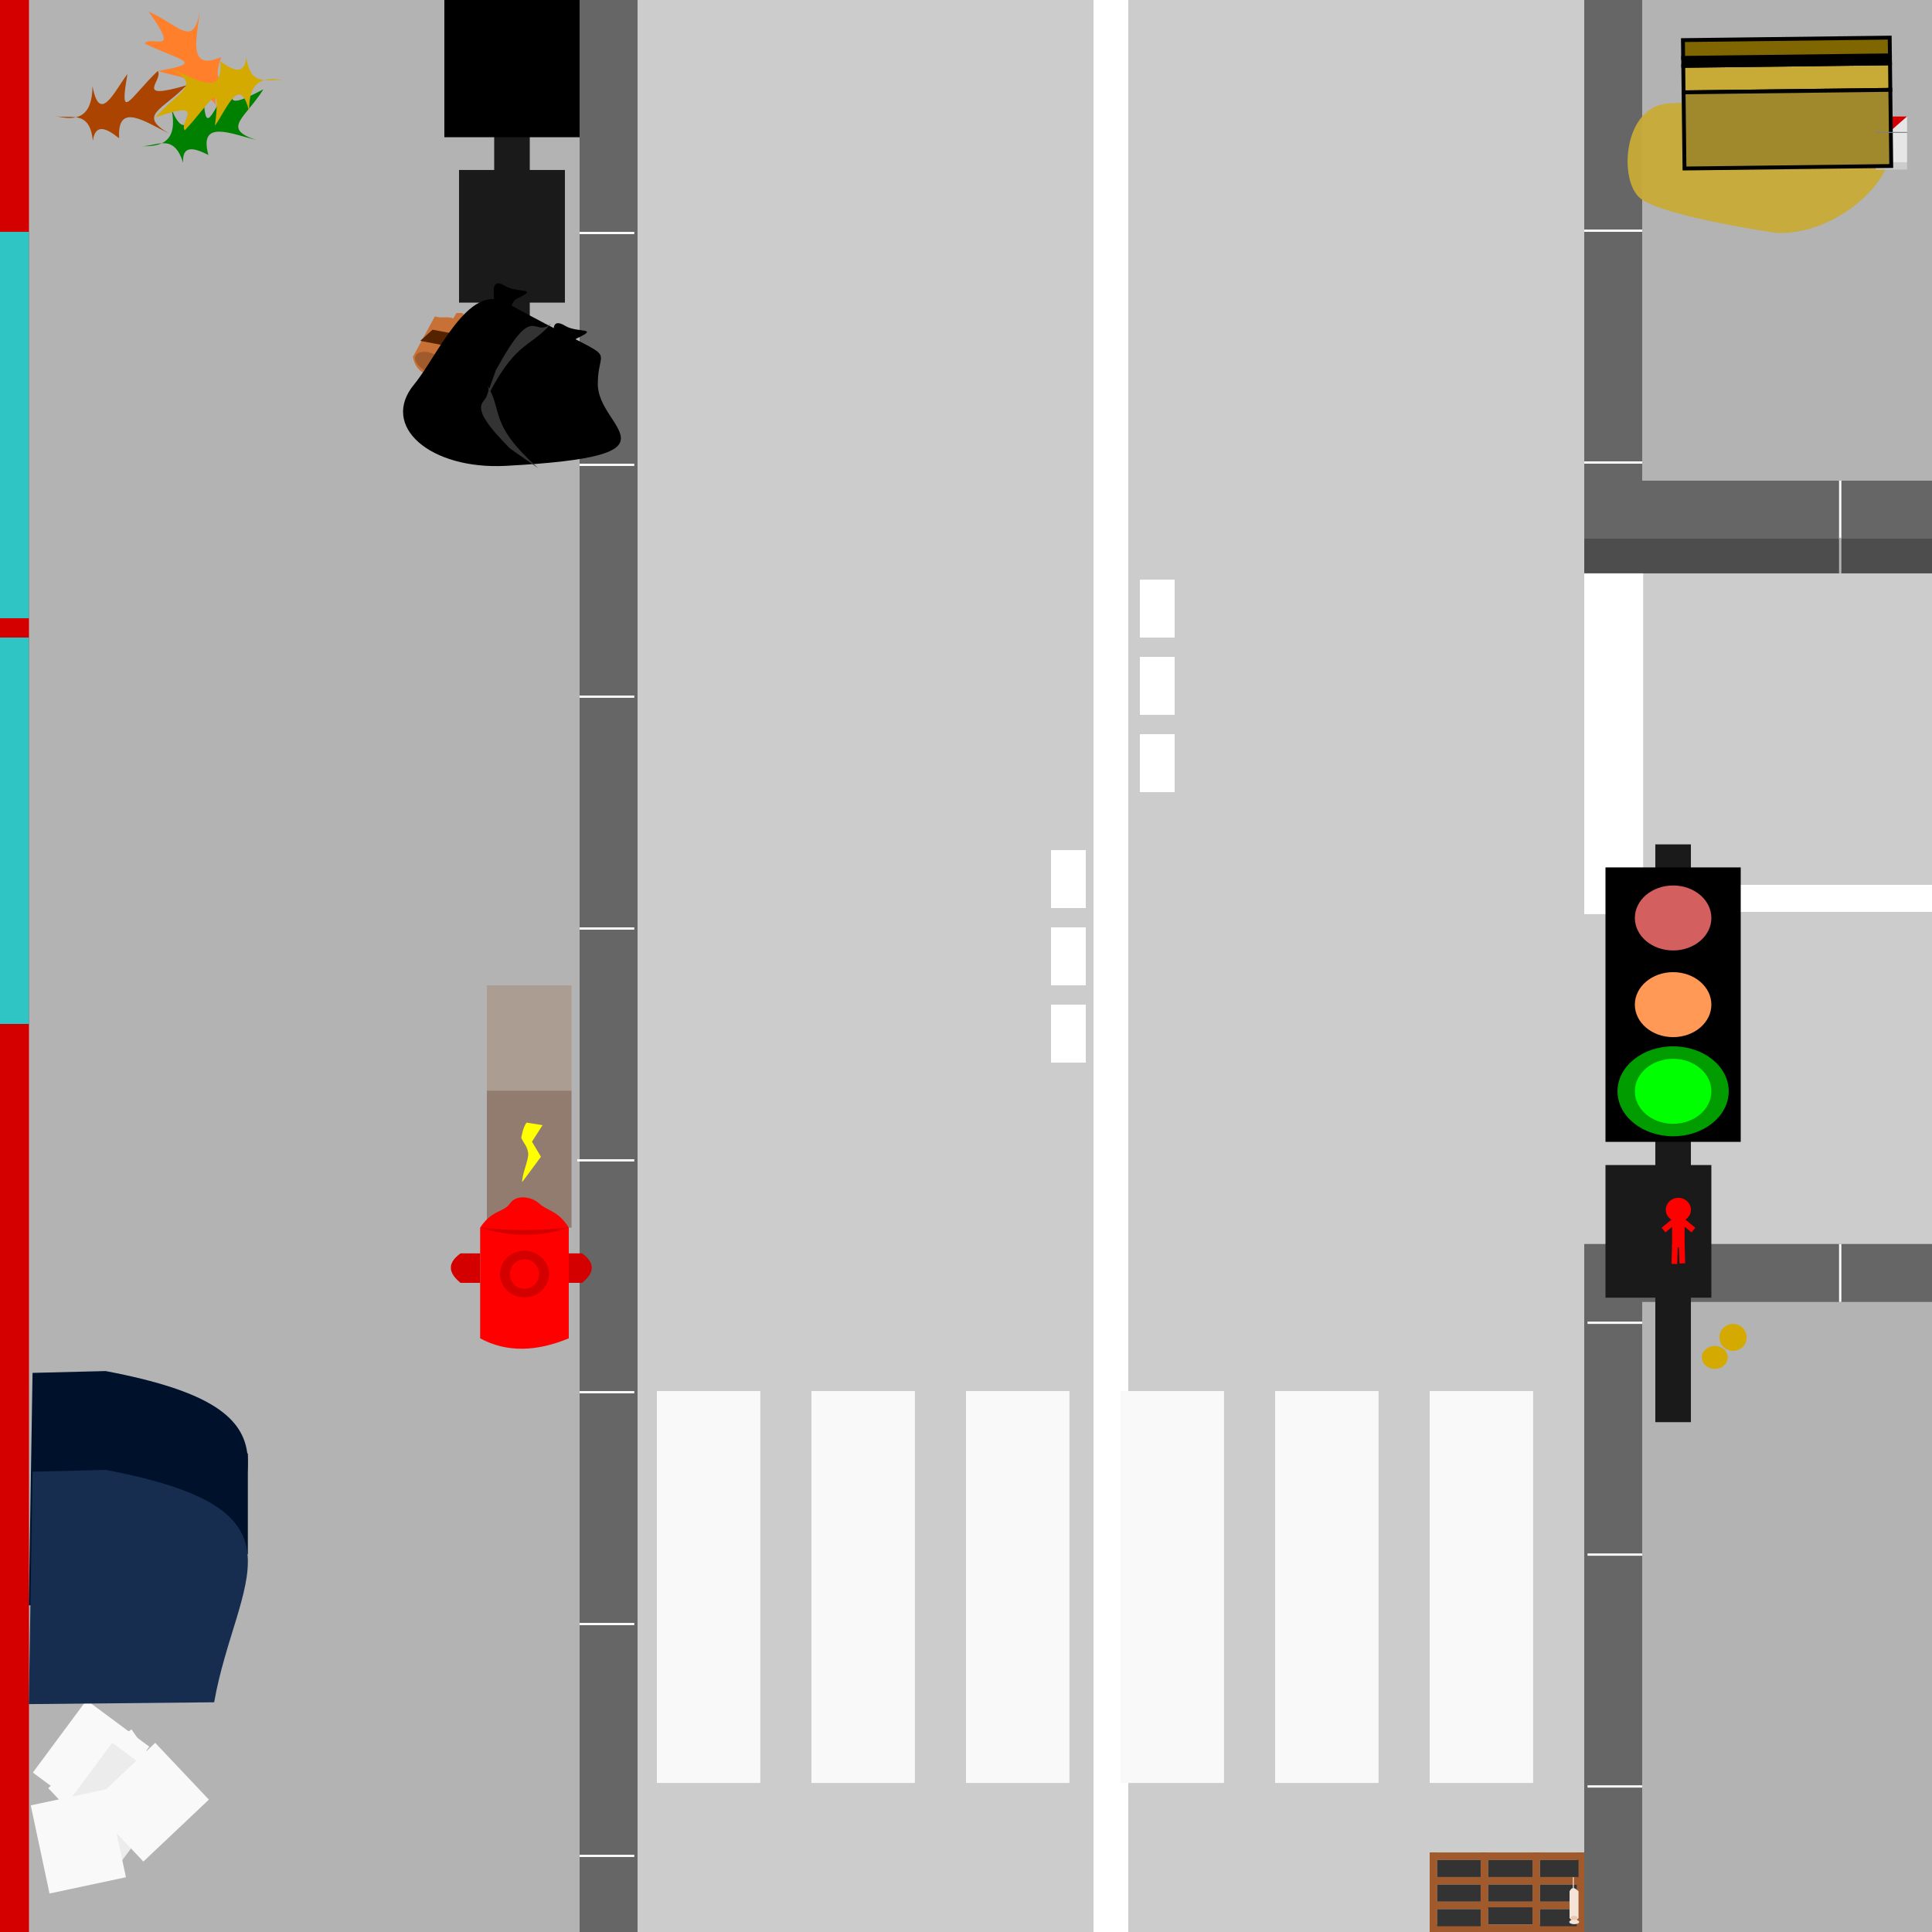
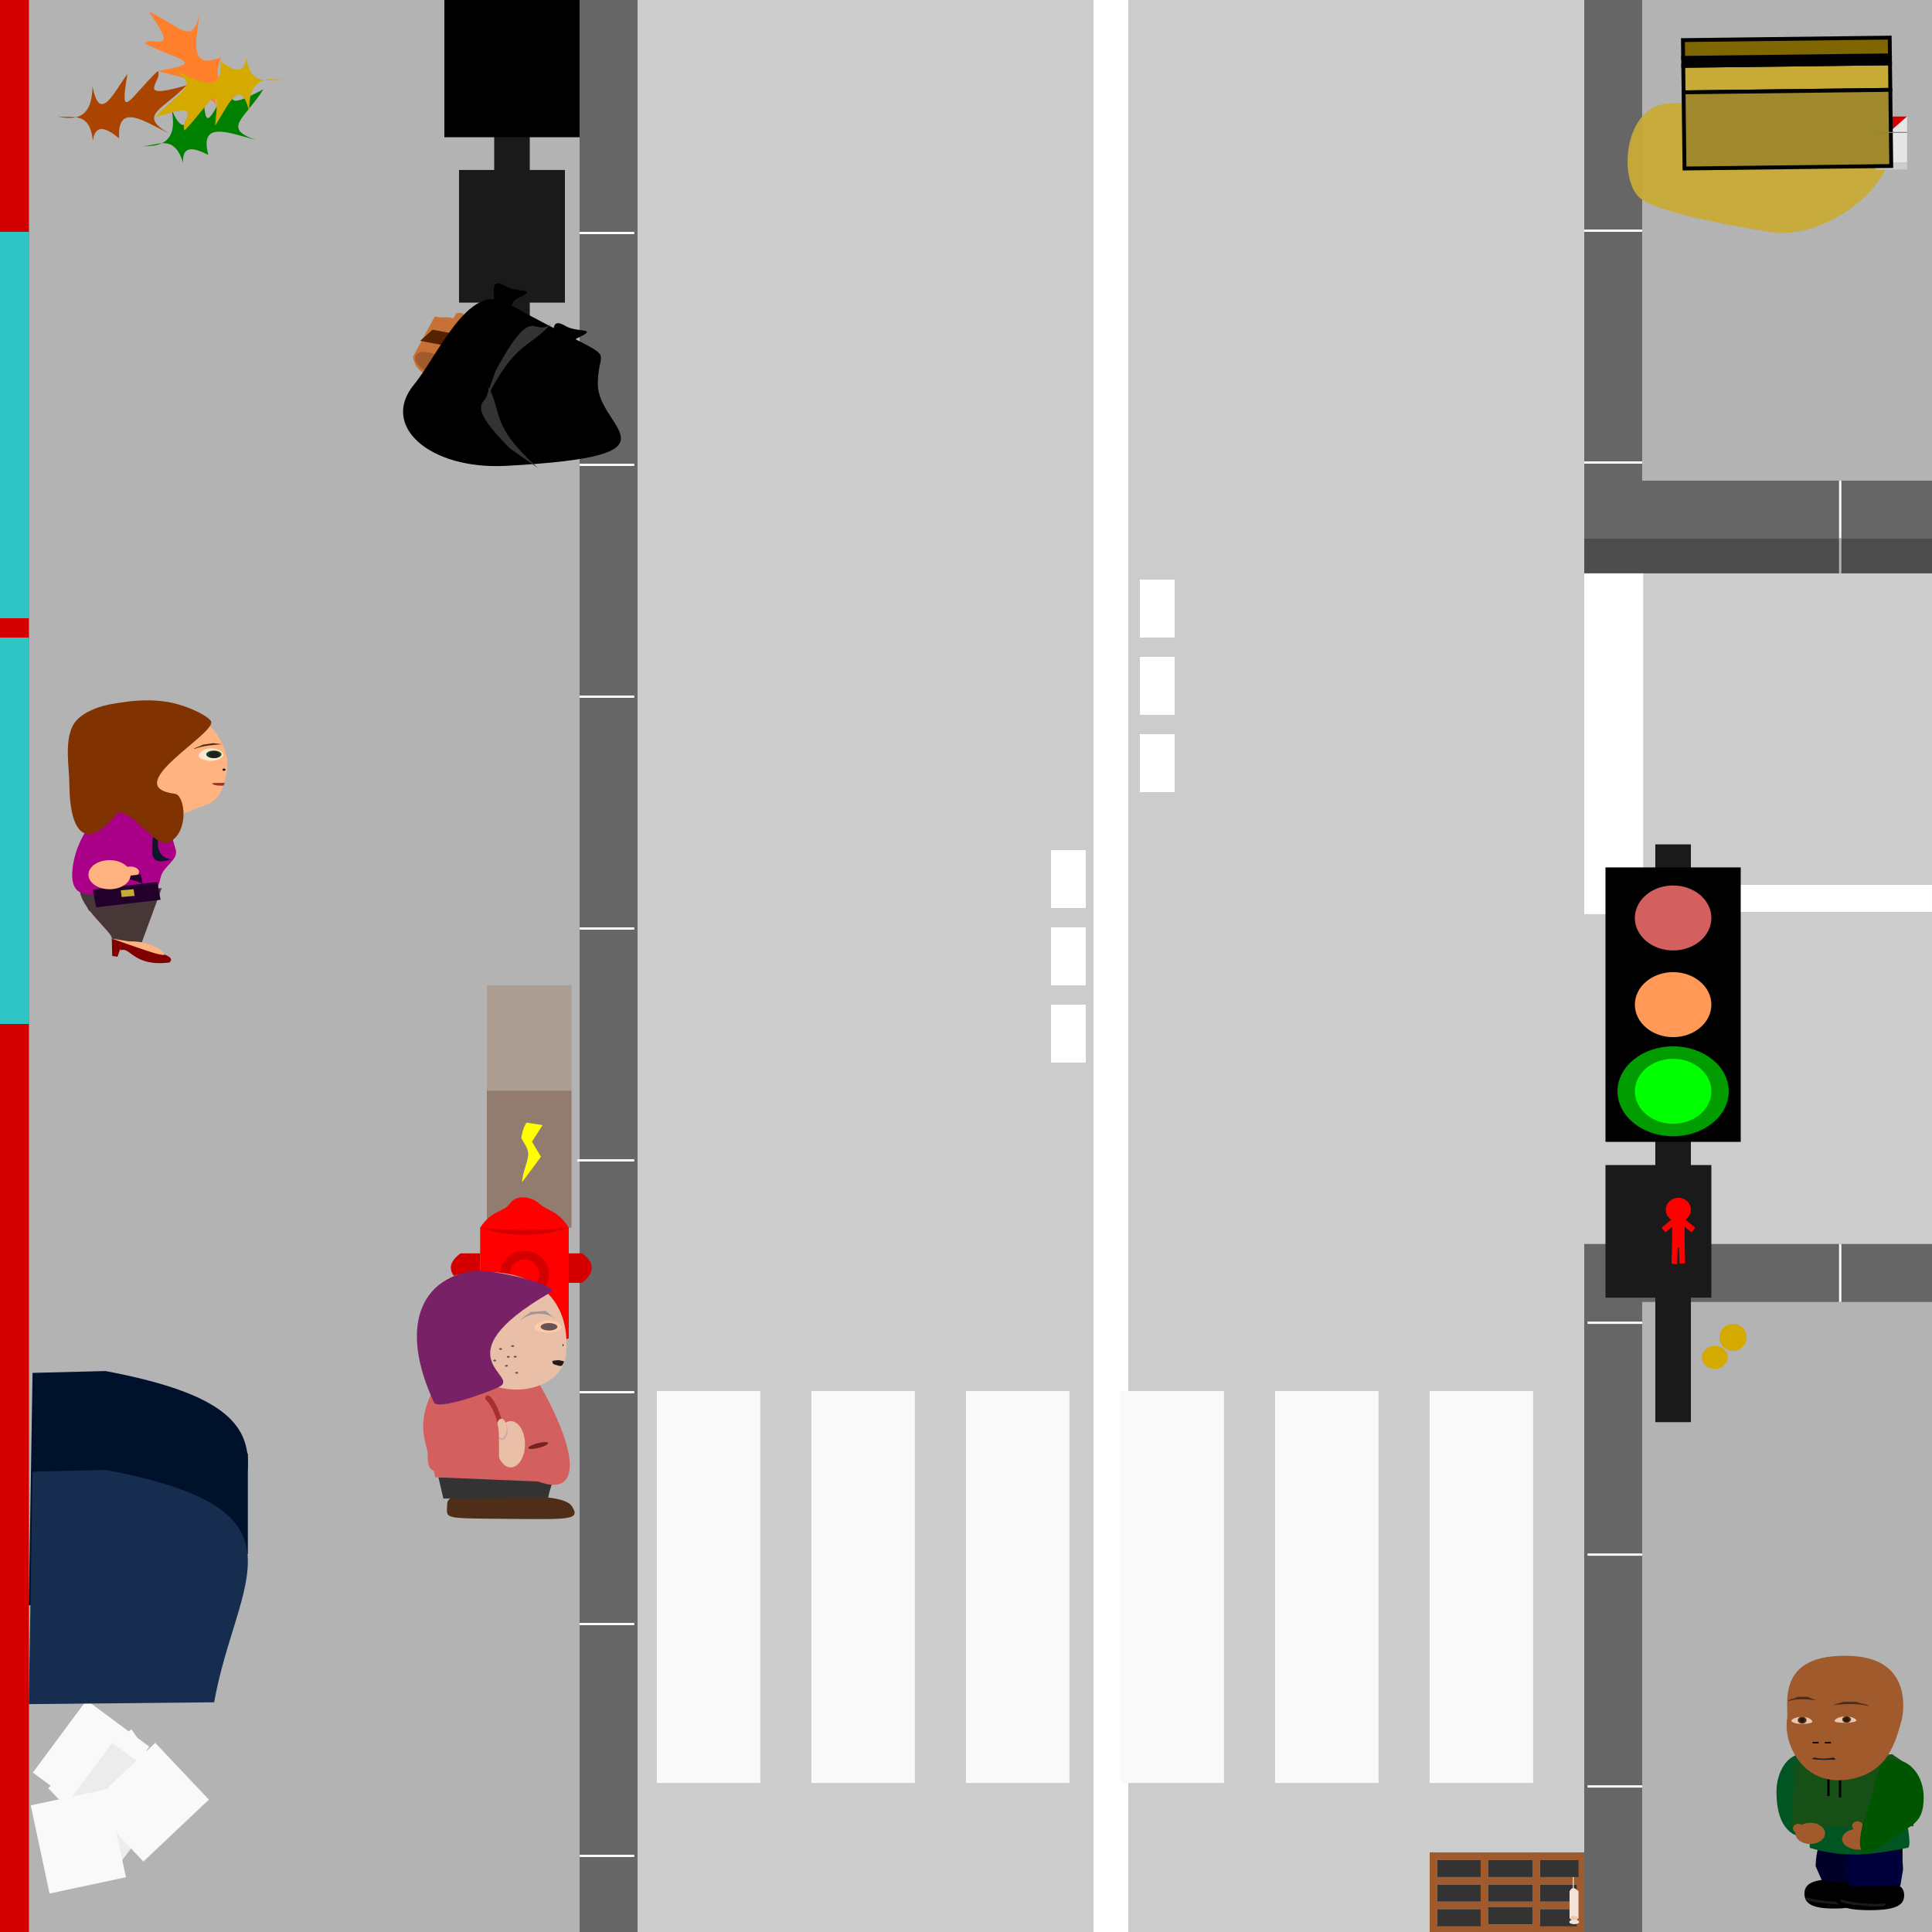
<svg xmlns="http://www.w3.org/2000/svg" xmlns:xlink="http://www.w3.org/1999/xlink" width="500" height="500" viewBox="0 0 132.292 132.292" version="1.1" id="svg5">
  <defs id="defs2">
    <linearGradient id="linearGradient5687">
      <stop style="stop-color:#00ff00;stop-opacity:1;" offset="0" id="stop5683" />
      <stop style="stop-color:#00ff00;stop-opacity:0.225;" offset="1" id="stop5685" />
    </linearGradient>
    <linearGradient xlink:href="#linearGradient5687" id="linearGradient5689-4" x1="158.485" y1="89.628" x2="158.485" y2="89.628" gradientUnits="userSpaceOnUse" />
    <linearGradient xlink:href="#linearGradient30465" id="linearGradient5487" gradientUnits="userSpaceOnUse" gradientTransform="rotate(0.6894019,-4.6405332e-5,-0.00165602)" x1="192.722" y1="-11.767" x2="207.169" y2="-11.767" />
    <linearGradient id="linearGradient30465">
      <stop style="stop-color:#000000;stop-opacity:1;" offset="0" id="stop30463" />
    </linearGradient>
    <linearGradient xlink:href="#linearGradient30465" id="linearGradient5489" gradientUnits="userSpaceOnUse" gradientTransform="rotate(0.6894019,-4.6405332e-5,-0.00165602)" x1="192.722" y1="-13.605" x2="207.169" y2="-13.605" />
    <linearGradient xlink:href="#linearGradient30465" id="linearGradient5491" gradientUnits="userSpaceOnUse" gradientTransform="rotate(0.6894019,5.3594667e-5,-0.00249602)" x1="192.722" y1="-13.605" x2="207.169" y2="-13.605" />
    <linearGradient xlink:href="#linearGradient30465" id="linearGradient5493" gradientUnits="userSpaceOnUse" gradientTransform="rotate(0.6894019,-4.6405332e-5,-0.00165602)" x1="192.722" y1="-8.209" x2="207.169" y2="-8.209" />
+     <linearGradient xlink:href="#linearGradient5194" id="linearGradient27326" gradientUnits="userSpaceOnUse" gradientTransform="matrix(0.1692084,0.1033588,-0.04889656,1.021697,122.1473,39.1098)" x1="51.573" y1="126.188" x2="51.573" y2="126.188" />
+     <linearGradient id="linearGradient5194">
+       <stop style="stop-color:#800000;stop-opacity:1;" offset="0" id="stop5190" />
+       <stop style="stop-color:#800000;stop-opacity:0;" offset="1" id="stop5192" />
+     </linearGradient>
  </defs>
  <g id="layer1">
    <rect style="fill:#cccccc;stroke-width:0.265" id="rect3647" width="132.292" height="132.292" x="0" y="0" />
    <rect style="fill:#a05a2c;fill-opacity:1;stroke-width:0.265" id="rect14482" width="10.808" height="0.514" x="97.896" y="126.846" />
    <rect style="fill:#a05a2c;fill-opacity:1;stroke-width:0.265" id="rect14482-6" width="10.808" height="0.514" x="97.896" y="128.53" />
    <rect style="fill:#a05a2c;fill-opacity:1;stroke-width:0.265" id="rect14482-6-2" width="10.808" height="0.514" x="97.896" y="130.214" />
    <rect style="fill:#a05a2c;fill-opacity:1;stroke-width:0.265" id="rect14482-6-3" width="10.808" height="0.514" x="97.896" y="131.777" />
    <rect style="fill:#a05a2c;fill-opacity:1;stroke-width:0.265" id="rect14482-0" width="5.446" height="0.514" x="126.846" y="-98.41" transform="rotate(90)" />
    <rect style="fill:#a05a2c;fill-opacity:1;stroke-width:0.265" id="rect14482-0-6" width="5.446" height="0.514" x="126.846" y="-101.902" transform="rotate(90)" />
    <rect style="fill:#a05a2c;fill-opacity:1;stroke-width:0.265" id="rect14482-0-1" width="5.446" height="0.514" x="126.846" y="-105.448" transform="rotate(90)" />
    <rect style="fill:#333333;fill-opacity:1;stroke-width:0.265" id="rect14724-3-1-3-59-6" width="2.64" height="1.169" x="105.448" y="129.044" />
    <rect style="fill:#333333;fill-opacity:1;stroke-width:0.265" id="rect14724-3-1-3-59-3" width="2.64" height="1.169" x="105.448" y="130.728" />
    <rect style="fill:#a05a2c;fill-opacity:1;stroke-width:0.265" id="rect14482-0-2" width="5.446" height="0.514" x="126.846" y="-108.479" transform="rotate(90)" />
    <path id="rect2992" style="fill:#f4e3d7;stroke-width:0.265" d="m 107.474,129.502 c 0.204,-0.387 0.409,-0.182 0.613,0 v 1.843 c -0.265,0.255 -0.45,0.171 -0.613,0 z" />
    <ellipse style="fill:#e9c6af;stroke-width:0.265" id="path3267" cx="107.776" cy="131.314" rx="0.225" ry="0.126" />
    <rect style="fill:#f4e3d7;stroke-width:0.265" id="rect3313" width="0.067" height="0.874" x="107.699" y="128.537" />
    <rect style="fill:#e9c6af;stroke-width:0.265" id="rect3463" width="0.431" height="0.336" x="107.57" y="131.264" />
    <ellipse style="fill:#f4e3d7;stroke-width:0.265" id="path3359" cx="107.793" cy="131.606" rx="0.338" ry="0.152" />
    <rect style="fill:#666666;stroke-width:0.265" id="rect3647-5" width="43.656" height="132.292" x="0" y="-2.5431316e-06" />
    <rect style="fill:#b3b3b3;stroke-width:0.265" id="rect3647-5-3" width="39.688" height="132.292" x="0" y="0" />
    <path id="rect1628" style="fill:#c87137;stroke-width:0.265" d="m 29.779,21.66 c 0.768,0.284 1.303,-0.48 2.405,1.305 l -1.506,2.775 c -0.924,0.173 -2.175,0.015 -2.405,-1.305 z" />
    <rect style="fill:#f9f9f9;stroke-width:0.265" id="rect3903" width="3.744" height="0.159" x="39.688" y="15.875" />
    <rect style="fill:#f9f9f9;stroke-width:0.265" id="rect3903-3" width="3.744" height="0.159" x="39.688" y="31.75" />
    <rect style="fill:#f9f9f9;stroke-width:0.265" id="rect3903-3-9" width="3.744" height="0.159" x="39.688" y="47.625" />
    <rect style="fill:#f9f9f9;stroke-width:0.265" id="rect3903-3-9-0" width="3.744" height="0.159" x="39.688" y="63.5" />
    <rect style="fill:#f9f9f9;stroke-width:0.265" id="rect3903-3-9-0-5" width="3.905" height="0.159" x="39.527" y="79.375" />
    <rect style="fill:#f9f9f9;stroke-width:0.265" id="rect3903-3-9-0-5-4" width="3.744" height="0.159" x="39.688" y="95.25" />
    <rect style="fill:#f9f9f9;stroke-width:0.265" id="rect3903-3-9-0-5-4-1" width="3.744" height="0.159" x="39.688" y="111.125" />
    <rect style="fill:#f9f9f9;stroke-width:0.265" id="rect3903-3-9-0-5-4-1-5" width="3.744" height="0.159" x="39.688" y="127" />
    <rect style="fill:#666666;stroke-width:0.265" id="rect3647-5-1" width="3.969" height="46.93" x="-112.448" y="-132.292" transform="scale(-1)" />
    <rect style="fill:#b3b3b3;stroke-width:0.265" id="rect3647-5-3-9" width="19.844" height="46.93" x="-132.292" y="-132.292" transform="scale(-1)" />
    <rect style="fill:#f9f9f9;stroke-width:0.265" id="rect3903-3-9-0-5-4-5" width="3.744" height="0.159" x="-112.448" y="-122.404" transform="scale(-1)" />
    <rect style="fill:#f9f9f9;stroke-width:0.265" id="rect3903-3-9-0-5-4-1-6" width="3.744" height="0.159" x="-112.448" y="-106.529" transform="scale(-1)" />
    <rect style="fill:#f9f9f9;stroke-width:0.265" id="rect3903-3-9-0-5-4-1-5-6" width="3.744" height="0.159" x="-112.448" y="-90.654" transform="scale(-1)" />
    <rect style="fill:#666666;stroke-width:0.265" id="rect3647-5-5" width="3.969" height="36.883" x="-112.448" y="-1.3475159e-07" transform="scale(-1,1)" />
    <rect style="fill:#b3b3b3;stroke-width:0.265" id="rect3647-5-3-1" width="19.844" height="36.883" x="-132.292" y="-1.3475159e-07" transform="scale(-1,1)" />
    <path id="path29319-9" style="fill:#c8ab37;fill-opacity:0.954;stroke-width:0.265" d="m 112.383,13.631 c -1.597,-1.145 -1.253,-6.366 1.846,-6.542 5.576,-0.315 6.886,-0.661 9.188,-0.63 11.339,0.152 4.751,9.727 -1.766,9.492 0,0 -7.551,-1.088 -9.269,-2.32 z" />
    <rect style="fill:#c8ab37;fill-opacity:1;stroke:url(#linearGradient5487);stroke-width:0.265" id="rect30213-2" width="14.158" height="1.816" x="115.197" y="5.894" transform="rotate(-0.6894019)" />
    <rect style="fill:#000000;fill-opacity:1;stroke:url(#linearGradient5489);stroke-width:0.265" id="rect30213-9-6" width="14.158" height="0.545" x="115.197" y="5.349" transform="rotate(-0.6894019)" />
    <rect style="fill:#806600;fill-opacity:1;stroke:url(#linearGradient5491);stroke-width:0.265" id="rect30213-9-3-7" width="14.158" height="1.215" x="115.197" y="4.133" transform="rotate(-0.6894019)" />
    <rect style="fill:#e6e6e6;stroke-width:0.265" id="rect4401" width="2.139" height="3.137" x="128.446" y="7.973" />
    <rect style="fill:#cccccc;stroke-width:0.265" id="rect4401-5" width="2.139" height="0.497" x="128.446" y="11.11" />
    <path id="rect4756" style="fill:#d40000;stroke-width:0.265" d="m 128.446,7.973 h 2.139 l -1.312,1.15 -0.827,1.987 z" />
    <rect style="fill:#a0892c;fill-opacity:1;stroke:url(#linearGradient5493);stroke-width:0.265" id="rect30213-1-8" width="14.158" height="5.215" x="115.197" y="7.71" transform="rotate(-0.6894019)" />
    <rect style="fill:#666666;stroke-width:0.265" id="rect3647-5-5-1" width="3.969" height="23.812" x="-36.883" y="-132.292" transform="matrix(0,-1,-1,0,0,0)" />
    <rect style="fill:#4d4d4d;stroke-width:0.265" id="rect3647-5-5-1-6" width="2.378" height="23.812" x="-39.261" y="-132.292" transform="matrix(0,-1,-1,0,0,0)" />
    <rect style="fill:#f9f9f9;stroke-width:0.265" id="rect3903-3-9-0-5-4-6" width="3.969" height="0.159" x="-112.751" y="-0.159" transform="scale(-1,1)" />
    <rect style="fill:#f9f9f9;stroke-width:0.265" id="rect3903-3-9-0-5-4-1-4" width="3.969" height="0.159" x="-112.448" y="15.716" transform="scale(-1,1)" />
    <rect style="fill:#f9f9f9;stroke-width:0.265" id="rect3903-3-9-0-5-4-1-4-0" width="3.969" height="0.159" x="-36.883" y="-126.086" transform="matrix(0,-1,-1,0,0,0)" />
    <rect style="fill:#b3b3b3;stroke-width:0.265" id="rect3903-3-9-0-5-4-1-4-0-4" width="2.441" height="0.159" x="-39.261" y="-126.086" transform="matrix(0,-1,-1,0,0,0)" />
    <rect style="fill:#f9f9f9;stroke-width:0.265" id="rect3903-3-9-0-5-4-1-5-5" width="3.969" height="0.159" x="-112.448" y="31.591" transform="scale(-1,1)" />
    <rect style="fill:#666666;stroke-width:0.265" id="rect3647-5-5-1-5" width="3.969" height="23.812" x="-89.15" y="-132.292" transform="matrix(0,-1,-1,0,0,0)" />
    <rect style="fill:#f9f9f9;stroke-width:0.265" id="rect3903-3-9-0-5-4-1-4-0-1" width="3.969" height="0.159" x="-89.15" y="-126.086" transform="matrix(0,-1,-1,0,0,0)" />
-     <rect style="fill:#f9f9f9;stroke-width:0.265" id="rect4126" width="9.193" height="11.314" x="-19.093" y="54.832" />
-     <rect style="fill:#b3b3b3;stroke-width:0.265" id="rect4283" width="21.475" height="28.444" x="-44.252" y="49.278" />
+     <rect style="fill:#f9f9f9;stroke-width:0.265" id="rect4126" width="9.193" height="11.314" x="-66.74" y="67.103" />
+     <rect style="fill:#b3b3b3;stroke-width:0.265" id="rect4283" width="25.262" height="41.315" x="167.481" y="30.333" />
    <rect style="fill:#ffffff;stroke-width:0.265" id="rect4445" width="2.381" height="132.292" x="74.877" y="0" />
    <rect style="fill:#ffffff;stroke-width:0.265" id="rect4499" width="23.812" height="1.852" x="108.479" y="60.59" />
    <rect style="fill:#ffffff;stroke-width:0.265" id="rect4499-9" width="4.036" height="23.333" x="108.479" y="39.261" />
    <rect style="fill:#ffffff;stroke-width:0.265" id="rect5285" width="2.381" height="3.969" x="78.052" y="39.688" />
    <rect style="fill:#ffffff;stroke-width:0.265" id="rect5285-7" width="2.381" height="3.969" x="78.052" y="44.979" />
    <rect style="fill:#ffffff;stroke-width:0.265" id="rect5285-7-1" width="2.381" height="3.969" x="78.052" y="50.271" />
    <rect style="fill:#ffffff;stroke-width:0.265" id="rect5285-77" width="2.381" height="3.969" x="71.967" y="58.208" />
    <rect style="fill:#ffffff;stroke-width:0.265" id="rect5285-7-0" width="2.381" height="3.969" x="71.967" y="63.5" />
    <rect style="fill:#ffffff;stroke-width:0.265" id="rect5285-7-1-8" width="2.381" height="3.969" x="71.967" y="68.792" />
    <rect style="fill:#1a1a1a;stroke-width:0.265" id="rect5405" width="2.437" height="28.59" x="33.839" y="-2.6890302e-06" />
    <rect style="fill:#000000;stroke-width:0.265" id="rect5407" width="9.26" height="9.396" x="30.427" y="-2.6200628e-06" />
    <rect style="fill:#1a1a1a;stroke-width:0.265" id="rect5743" width="7.25" height="9.082" x="31.432" y="11.639" />
    <rect style="fill:#1a1a1a;stroke-width:0.265" id="rect5405-0" width="2.437" height="39.563" x="113.346" y="57.818" />
    <rect style="fill:#000000;stroke-width:0.265" id="rect5407-0" width="9.26" height="18.793" x="109.934" y="59.395" />
    <ellipse style="fill:#d35f5f;stroke-width:0.265" id="path5461-9" cx="114.565" cy="62.857" rx="2.62" ry="2.225" />
    <ellipse style="fill:#ff9955;stroke-width:0.265" id="path5461-0-1" cx="114.565" cy="68.792" rx="2.62" ry="2.225" />
    <ellipse style="fill:#00ff00;stroke-width:0.265" id="path5461-3-7" cx="114.565" cy="74.726" rx="2.62" ry="2.225" />
    <ellipse style="fill:url(#linearGradient5689-4);fill-opacity:1;stroke-width:0.265" id="path5461-3-0-5" cx="114.565" cy="74.726" rx="3.808" ry="3.079" />
    <rect style="fill:#1a1a1a;stroke-width:0.265" id="rect5743-5" width="7.25" height="9.082" x="109.934" y="79.775" />
    <ellipse style="fill:#ff0000;stroke-width:0.265" id="path5849-0" cx="114.923" cy="82.839" rx="0.86" ry="0.819" />
    <rect style="fill:#ff0000;stroke-width:0.265" id="rect5903-8" width="0.86" height="2.051" x="114.493" y="83.362" />
    <rect style="fill:#ff0000;stroke-width:0.265" id="rect5905-1" width="1.147" height="0.412" x="34.221" y="137.265" transform="rotate(-39.54025)" />
    <rect style="fill:#ff0000;stroke-width:0.265" id="rect5905-2-0" width="1.297" height="0.391" x="-81.555" y="117.026" transform="matrix(0.03021354,-0.9995435,0.9990788,0.04291412,0,0)" />
    <rect style="fill:#ff0000;stroke-width:0.265" id="rect5905-2-1-0" width="1.297" height="0.391" x="-91.381" y="-112.735" transform="matrix(-0.03021354,-0.9995435,-0.9990788,0.04291412,0,0)" />
    <rect style="fill:#ff0000;stroke-width:0.265" id="rect5905-0-4" width="1.147" height="0.412" x="-143.044" y="-9.07" transform="matrix(-0.7711775,-0.6366201,-0.6366201,0.7711775,0,0)" />
    <rect style="fill:#f9f9f9;stroke-width:0.265" id="rect6226" width="7.083" height="26.836" x="44.979" y="95.25" />
    <rect style="fill:#f9f9f9;stroke-width:0.265" id="rect6226-4" width="7.083" height="26.836" x="55.562" y="95.25" />
    <rect style="fill:#f9f9f9;stroke-width:0.265" id="rect6226-4-4" width="7.083" height="26.836" x="66.146" y="95.25" />
    <rect style="fill:#f9f9f9;stroke-width:0.265" id="rect6226-4-4-3" width="7.083" height="26.836" x="76.729" y="95.25" />
    <rect style="fill:#f9f9f9;stroke-width:0.265" id="rect6226-4-4-3-0" width="7.083" height="26.836" x="87.312" y="95.25" />
    <rect style="fill:#f9f9f9;stroke-width:0.265" id="rect6226-4-4-3-0-5" width="7.083" height="26.836" x="97.896" y="95.25" />
    <rect style="fill:#d40000;stroke-width:0.265" id="rect9443" width="1.984" height="132.292" x="0" y="-2.5431314e-06" />
    <rect style="fill:#00ffff;fill-opacity:0.772;stroke-width:0.265" id="rect9443-2" width="1.984" height="26.458" x="0" y="15.875" />
    <rect style="fill:#00ffff;fill-opacity:0.772;stroke-width:0.265" id="rect9443-2-8" width="1.984" height="26.458" x="0" y="43.656" />
    <path id="rect1820" style="fill:#c87137;stroke-width:0.265" d="m 31.249,21.441 c 0.241,0.006 0.615,-0.102 0.446,0.256 l -0.593,1.035 -0.446,-0.256 z" />
    <path id="path7625" style="stroke-width:0.265" d="m 35.412,20.439 c -0.421,0.2 -0.355,0.843 -0.794,0.843 -0.438,0 -0.788,-0.378 -0.794,-0.843 -0.006,-0.473 -0.208,-1.448 0.794,-0.843 0.804,0.485 2.377,0.093 0.794,0.843 z" />
    <path id="path7625-1" style="stroke-width:0.265" d="m 39.514,23.164 c -0.421,0.2 -0.355,0.843 -0.794,0.843 -0.438,0 -0.788,-0.378 -0.794,-0.843 -0.006,-0.473 -0.208,-1.448 0.794,-0.843 0.804,0.485 2.377,0.093 0.794,0.843 z" />
    <ellipse style="fill:#a05a2c;stroke-width:0.265" id="path2211" cx="37.382" cy="9.716" rx="1.202" ry="0.653" transform="rotate(25.52796)" />
    <rect style="fill:#552200;stroke-width:0.296" id="rect2337" width="2.259" height="1.14" x="45.899" y="20.864" transform="matrix(0.9823825,0.1868813,-0.7415641,0.670882,0,0)" />
    <path id="path7220" style="stroke-width:0.265" d="m 40.935,26.309 c 0.006,3.087 6.303,4.914 -6.284,5.589 -5.191,0.278 -8.67,-2.714 -6.284,-5.589 1.566,-1.887 3.708,-7.01 6.284,-5.589 8.314,4.585 6.278,2.502 6.284,5.589 z" />
    <path id="rect7878" style="fill:#333333;stroke-width:0.265" d="m 33.131,27.66 0.818,-2.297 c 2.664,-4.898 2.527,-2.139 3.79,-3.209 -1.516,1.747 -2.504,1.157 -4.609,5.506 z" />
    <path id="rect7878-2" style="fill:#333333;stroke-width:0.265" d="m 36.848,32.058 -1.915,-1.338 c -3.69,-3.704 -1.029,-2.878 -1.543,-4.317 1.074,1.844 0.07,2.609 3.458,5.655 z" />
    <rect style="fill:#f9f9f9;fill-opacity:0.998;stroke-width:0.265" id="rect50900" width="5.349" height="6.172" x="91.242" y="75.547" transform="rotate(46.60618)" />
    <rect style="fill:#f9f9f9;fill-opacity:0.998;stroke-width:0.265" id="rect50900-0" width="5.349" height="6.172" x="102.445" y="60.072" transform="rotate(55.26571)" />
    <rect style="fill:#f9f9f9;fill-opacity:0.998;stroke-width:0.265" id="rect50900-5" width="5.349" height="6.172" x="74.076" y="90.002" transform="rotate(36.54232)" />
    <rect style="fill:#ececec;fill-opacity:0.998;stroke-width:0.265" id="rect50900-8" width="5.349" height="6.172" x="77.409" y="91.143" transform="rotate(36.65555)" />
    <rect style="fill:#f9f9f9;fill-opacity:0.998;stroke-width:0.265" id="rect50900-1" width="5.349" height="6.172" x="-23.685" y="121.348" transform="rotate(-12.02031)" />
    <rect style="fill:#f9f9f9;fill-opacity:0.998;stroke-width:0.265" id="rect50900-10" width="5.349" height="6.172" x="94.02" y="74.265" transform="rotate(46.60618)" />
    <ellipse style="fill:#d4aa00;fill-opacity:0.998;stroke-width:0.146" id="path38589-0" cx="118.669" cy="91.576" rx="0.931" ry="0.923" />
    <ellipse style="fill:#d4aa00;fill-opacity:0.998;stroke-width:0.131" id="path38589-1" cx="117.418" cy="92.946" rx="0.885" ry="0.786" />
    <rect style="fill:#808080;stroke-width:0.265" id="rect4598" width="2.143" height="0.063" x="128.442" y="9.035" />
    <rect style="fill:#333333;fill-opacity:1;stroke-width:0.265" id="rect14724" width="2.977" height="1.169" x="98.41" y="127.361" />
    <rect style="fill:#333333;fill-opacity:1;stroke-width:0.265" id="rect14724-3" width="2.977" height="1.169" x="98.41" y="129.044" />
    <rect style="fill:#333333;fill-opacity:1;stroke-width:0.265" id="rect14724-3-1" width="2.977" height="1.169" x="98.41" y="130.728" />
    <rect style="fill:#333333;fill-opacity:1;stroke-width:0.265" id="rect14724-3-1-3" width="3.031" height="1.169" x="101.902" y="127.361" />
    <rect style="fill:#333333;fill-opacity:1;stroke-width:0.265" id="rect14724-3-1-3-0" width="3.031" height="1.169" x="101.902" y="129.044" />
    <rect style="fill:#333333;fill-opacity:1;stroke-width:0.265" id="rect14724-3-1-3-5" width="3.031" height="1.169" x="101.902" y="130.603" />
    <rect style="fill:#333333;fill-opacity:1;stroke-width:0.265" id="rect14724-3-1-3-59" width="2.64" height="1.169" x="105.448" y="127.361" />
    <path id="rect7895" style="fill:#ff7f2a;stroke-width:0.265" d="m 10.173,0.791 c 2.153,0.971 3.037,2.494 3.506,0.033 -0.196,1.781 -0.869,4.087 1.463,3.088 -0.372,1.071 -0.432,1.882 0.769,1.641 C 13.904,6.489 15.084,7.547 15.167,8.563 15.037,7.083 14.451,6.121 12.394,6.831 14.733,5.472 12.196,5.305 10.804,4.859 14.218,4.278 12.265,4.157 9.908,2.974 10.354,2.374 12.443,3.921 10.173,0.791 Z" />
    <path id="rect7895-9" style="fill:#008000;stroke-width:0.265" d="M 18.037,6.112 C 16.783,8.114 15.154,8.783 17.528,9.581 15.79,9.145 13.597,8.165 14.27,10.611 13.259,10.096 12.465,9.927 12.54,11.15 11.885,9.036 10.677,10.061 9.659,10.005 c 1.484,0.073 2.517,-0.377 2.093,-2.511 1.029,2.502 1.538,0.01 2.17,-1.308 0.111,3.462 0.496,1.543 1.989,-0.631 0.534,0.523 -1.282,2.383 2.127,0.558 z" />
    <path id="rect7895-0" style="fill:#d4aa00;stroke-width:0.265" d="m 10.641,8.038 c 1.554,-1.778 3.268,-2.182 1.05,-3.345 1.648,0.705 3.659,2.019 3.38,-0.502 0.917,0.667 1.675,0.96 1.794,-0.259 0.312,2.191 1.668,1.37 2.664,1.586 C 18.074,5.211 16.984,5.492 17.065,7.666 16.445,5.034 15.548,7.413 14.716,8.616 15.153,5.18 14.47,7.014 12.652,8.925 12.208,8.324 14.295,6.774 10.641,8.038 Z" />
    <path id="rect7895-5" style="fill:#aa4400;stroke-width:0.265" d="M 12.77,5.842 C 11.132,7.543 9.401,7.864 11.56,9.132 9.949,8.349 8.003,6.94 8.16,9.471 7.277,8.761 6.533,8.432 6.356,9.644 6.149,7.44 4.756,8.196 3.772,7.932 5.209,8.308 6.312,8.079 6.335,5.903 6.829,8.563 7.839,6.229 8.728,5.068 8.126,8.479 8.897,6.68 10.804,4.859 11.219,5.48 9.059,6.928 12.77,5.842 Z" />
    <path id="rect6116-4" style="fill:#00112b;stroke-width:0.265" d="m 7.229,93.882 -5,0.125 -0.256,15.914 12.691,-0.125 c 1.5,-8.48 7.079,-13.177 -7.435,-15.914 z" />
    <rect style="fill:#00112b;fill-opacity:1;fill-rule:nonzero;stroke-width:0.265" id="rect6608" width="14.742" height="6.892" x="-16.971" y="99.521" transform="scale(-1,1)" />
    <path id="rect6116" style="fill:#162d50;stroke-width:0.265" d="m 7.229,100.649 -5,0.125 -0.256,15.914 12.691,-0.125 c 1.5,-8.48 7.079,-13.177 -7.435,-15.914 z" />
    <rect style="fill:#ac9d93;fill-opacity:1;stroke-width:0.265" id="rect17621" width="5.796" height="7.257" x="33.338" y="67.469" />
    <rect style="fill:#917c6f;fill-opacity:1;stroke-width:0.265" id="rect17621-4" width="5.796" height="9.374" x="33.338" y="74.688" />
    <path id="path17755" style="fill:#ffff00;stroke-width:0.265" d="m 36.066,76.87 1.085,0.174 -0.725,1.133 0.615,1.03 -1.284,1.737 c -0.029,-0.529 0.466,-1.561 0.412,-1.982 -0.062,-0.477 -0.283,-0.624 -0.475,-1.049 0,0 0.114,-0.767 0.372,-1.044 z" />
    <path id="rect18161-3" style="fill:#d40000;stroke-width:0.265" d="m 39.86,85.823 h -1.345 v 2.018 h 1.345 c 0.764,-0.628 0.994,-1.287 0,-2.018 z" />
    <path id="rect18079" style="fill:#ff0000;stroke-width:0.265" d="m 32.878,84.062 c 0.828,-1.247 1.6,-1.024 2.038,-1.653 0.474,-0.681 1.541,-0.429 1.994,-0.009 0.585,0.541 1.293,0.472 2.038,1.663 v 7.578 c -2.204,0.913 -4.243,0.989 -6.07,0 z" />
    <ellipse style="fill:#d40000;fill-opacity:1;stroke-width:0.265" id="path18082" cx="35.913" cy="87.241" rx="1.676" ry="1.598" />
    <ellipse style="fill:#ff0000;fill-opacity:1;stroke-width:0.265" id="path18082-3" cx="35.913" cy="87.241" rx="0.997" ry="1.008" />
    <path id="rect18158" style="fill:#d40000;stroke-width:0.265" d="m 32.878,84.062 c 2.035,0.652 4.059,0.651 6.07,0 v 0 c -2.023,0.204 -4.047,0.23 -6.07,0 z" />
    <path id="rect18161" style="fill:#d40000;stroke-width:0.265" d="m 31.533,85.823 h 1.345 v 2.018 h -1.345 c -0.764,-0.628 -0.994,-1.287 0,-2.018 z" />
+     <path id="path11385" style="fill:#502d16;stroke-width:0.603" d="m 39.184,103.173 c 0.553,0.918 -0.156,0.87 -4.568,0.829 -4.44,-0.041 -4.013,0.003 -3.996,-1.008 0.011,-0.686 1.01,-0.582 3.917,-0.582 2.907,0 4.305,0.192 4.648,0.761 z" />
+     <path id="rect10620" style="fill:#333333;stroke-width:0.561" d="m 30.02,101.152 h 7.955 c 0.024,-0.144 -0.339,0.802 -0.441,1.419 l -7.174,0.043 z" />
+     <path id="rect8523-8" style="fill:#d35f5f;stroke-width:0.391" d="m 30.726,93.468 c 2.656,-0.842 3.761,1.093 6.092,1.103 2.853,4.931 3,7.978 0.036,6.875 l -7.048,-0.295 C 29.326,98.811 27.798,97.512 30.726,93.468 Z" />
+     <path id="path4257-0-5-7" style="fill:url(#linearGradient27326);fill-opacity:1;stroke-width:0.112" d="m 34.601,98.125 c 0.147,0.529 0.079,0.036 -0.134,0.263 -0.173,0.184 0.138,0.544 -0.365,-0.345 -1.766,-3.124 -0.416,-3.206 0.229,-0.888 z" />
+     <ellipse style="fill:#e9bfa8;fill-opacity:1;stroke-width:0.381" id="path9819-5" cx="98.895" cy="-34.973" rx="1.585" ry="0.975" transform="rotate(90)" />
+     <ellipse style="fill:#782121;stroke-width:0.113" id="path9819-9" cx="197.878" cy="168.502" rx="0.341" ry="0.631" transform="matrix(0.9809437,0.1942922,-0.9332394,0.359255,0,0)" />
+     <ellipse style="fill:#d2a8a8;fill-opacity:1;stroke-width:0.265" id="path20193" cx="97.945" cy="-34.368" rx="0.669" ry="0.398" transform="rotate(90)" />
+     <ellipse style="fill:#e9bfa8;fill-opacity:1;stroke-width:0.148" id="path9819-9-5-4" cx="97.81" cy="-34.334" rx="0.665" ry="0.352" transform="rotate(90)" />
+     <path id="path31-6" style="fill:#e9bfa8;fill-opacity:1;fill-rule:evenodd;stroke-width:0.357" d="m 32.698,94.352 c 2.468,1.627 5.881,0.618 6.068,-1.678 0.31,-3.812 -2.14,-5.578 -5.5,-5.578 -3.361,10e-5 -4.031,1.104 -3.601,4.143 0.352,3.167 1.548,2.152 3.033,3.113 z" />
+     <ellipse style="fill:#6c5353;fill-opacity:1;stroke-width:0.265" id="path16042-7" cx="33.477" cy="91.825" rx="0.104" ry="0.062" />
+     <ellipse style="fill:#6c5353;fill-opacity:1;stroke-width:0.265" id="path16042-30" cx="33.174" cy="92.563" rx="0.104" ry="0.062" />
+     <ellipse style="fill:#6c5353;fill-opacity:1;stroke-width:0.265" id="path16042-2" cx="35.376" cy="94.001" rx="0.104" ry="0.062" />
+     <ellipse style="fill:#6c5353;fill-opacity:1;stroke-width:0.265" id="path16042-3" cx="34.676" cy="93.523" rx="0.104" ry="0.062" />
+     <ellipse style="fill:#6c5353;fill-opacity:1;stroke-width:0.265" id="path16042-8" cx="33.875" cy="93.161" rx="0.104" ry="0.062" />
+     <ellipse style="fill:#6c5353;fill-opacity:1;stroke-width:0.265" id="path16042-1" cx="34.802" cy="92.909" rx="0.104" ry="0.062" />
+     <ellipse style="fill:#6c5353;fill-opacity:1;stroke-width:0.265" id="path16042-6" cx="35.104" cy="92.17" rx="0.104" ry="0.062" />
+     <ellipse style="fill:#6c5353;fill-opacity:1;stroke-width:0.265" id="path16042-9" cx="35.275" cy="92.9" rx="0.104" ry="0.062" />
+     <path id="path6217-4-0" style="fill:#d35f5f;stroke-width:0.379" d="m 29.305,97.367 c 0,4.039 -0.475,3.355 2.819,3.413 2.339,0.042 2.039,0.229 2.039,-2.4 0,-1.837 -1.142,-3.413 -2.699,-3.413 -1.557,0 -2.159,0.564 -2.159,2.4 z" />
+     <path id="rect1430" style="fill:#999999;stroke-width:0.148" d="m 36.311,89.839 1.046,-0.079 0.684,0.558 c -0.748,-0.571 -1.8,-0.415 -2.416,0.097 0.003,-0.13 0.657,-0.483 0.686,-0.577 z" />
+     <path id="path2169-5-4-0-0" style="fill:#ffccaa;stroke-width:0.456" d="m 36.613,90.865 c -0.09,0.216 0.448,0.39 0.944,0.39 0.496,0 0.921,-0.263 0.898,-0.416 -0.028,-0.189 -0.387,-0.409 -0.898,-0.416 -0.496,-0.007 -0.837,0.186 -0.944,0.442 z" />
+     <path id="path3219-1" style="fill:#241c1c;stroke-width:0.48" d="m 38.63,93.219 c -0.019,0.06 -0.069,0.182 -0.121,0.251 -0.051,0.069 -0.102,0.085 -0.279,0.039 -0.412,-0.107 -0.354,-0.115 -0.404,-0.235 -0.019,-0.046 -0.058,-0.114 0.367,-0.138 0.135,-0.011 0.303,0.058 0.436,0.082 z" />
+     <ellipse style="fill:#6c5353;stroke-width:0.286" id="path2169" ry="0.256" rx="0.574" cy="90.851" cx="37.593" />
+     <ellipse style="fill:#000000;fill-opacity:0.998;stroke-width:0.434" id="path31470" cx="38.555" cy="92.105" rx="0.029" ry="0.075" />
+     <ellipse style="fill:#6c5353;fill-opacity:1;stroke-width:0.265" id="path16042" cx="34.275" cy="92.369" rx="0.104" ry="0.062" />
+     <path id="path16461" style="fill:#782167;stroke-width:0.265" d="m 37.661,88.516 c -7.661,4.438 -1.92,5.697 -3.485,6.45 -1.037,0.499 -4.216,1.583 -4.457,1.066 -2.414,-5.176 -0.893,-8.485 2.657,-9.002 1.233,-0.18 6.158,0.981 5.285,1.486 z" />
+     <path id="path3563" style="fill:#ffb380;stroke-width:0.265" d="m 7.613,63.147 c -0.141,0.74 0.096,1.395 0.709,1.765 0.471,0.284 0.811,-0.195 1.345,-1.028 C 10.202,63.053 9.252,61.612 8.57,61.328 7.49,60.877 7.862,61.841 7.613,63.147 Z" />
+     <path id="rect3235" style="fill:#483737;stroke-width:0.265" d="m 11.072,60.818 -5.591,0.03 c -0.132,1.211 2.309,3.07 2.171,3.42 l 2.031,0.332 z" />
+     <path id="rect5919" style="fill:#483737;stroke-width:0.265" d="m 7.202,61.043 -1.666,0.09 c 0.677,0.037 0.204,0.779 0.559,1.218 0.17,0.21 1.555,-0.029 2.237,-0.036 l 0.726,-0.063 C 8.367,62.002 7.235,61.733 7.202,61.043 Z" />
+     <path id="path6843" style="fill:#aa0088;stroke-width:0.265" d="M 11.001,60.078 C 10.595,61.945 10.189,60.769 9.145,60.826 7.194,60.931 4.768,62.219 4.953,59.652 5.14,57.07 7.267,54.635 9.221,54.549 c 1.86,-0.083 2.434,2.323 2.811,3.638 0.202,0.705 -0.86,1.108 -1.031,1.891 z" />
+     <path id="path31-6-5" style="fill:#ffb380;fill-opacity:1;fill-rule:evenodd;stroke-width:0.357" d="m 5.753,52.046 c 0.096,4.132 -0.937,1.993 3.387,3.465 0.927,0.316 1.417,-0.024 1.921,-0.007 0.504,0.017 1.022,0.39 1.55,0.191 0.381,-0.143 0.827,-0.368 1.378,-0.533 1.175,-0.351 1.328,-1.445 1.508,-2.159 0.497,-1.969 -1.483,-5.029 -5.652,-4.905 -3.809,0.114 -4.165,0.803 -4.092,3.948 z" />
+     <path id="path8548" style="fill:#0b1728;stroke-width:0.265" d="m 10.813,57.776 c 0,1.113 1.077,1.072 0.91,1.072 -0.167,0 -1.308,0.539 -1.308,-0.574 0,-1.113 0.174,-1.48 0.341,-1.48 0.167,8e-6 0.057,-0.131 0.057,0.982 z" />
+     <ellipse style="fill:#ffb380;fill-opacity:1;stroke-width:0.148" id="path9819-9-5-9" cx="8.918" cy="59.696" rx="0.605" ry="0.36" />
+     <path id="rect1430-21" style="fill:#502d16;stroke-width:0.148" d="m 13.854,51 0.72,-0.113 0.628,0.074 c -0.637,0.051 -1.274,0.088 -1.924,0.33 -0.016,-0.082 0.566,-0.229 0.576,-0.291 z" />
+     <path id="path2169-5-4-0-8" style="fill:#ffe6d5;stroke-width:0.456" d="m 13.615,51.698 c -0.082,0.221 0.408,0.398 0.859,0.398 0.451,0 0.838,-0.268 0.817,-0.425 -0.025,-0.193 -0.352,-0.418 -0.817,-0.425 -0.451,-0.006 -0.762,0.19 -0.859,0.452 z" />
+     <path id="path3219-1-5" style="fill:#a02c2c;stroke-width:0.48" d="m 15.385,53.619 c -0.095,0.202 -0.006,0.184 -0.395,0.173 -0.372,-0.011 -0.469,-0.133 -0.475,-0.157 -0.006,-0.024 0.292,-0.02 0.458,-0.024 0.388,-0.008 0.423,-0.015 0.412,0.008 z" />
+     <ellipse style="fill:#005522;stroke-width:0.286" id="path2169-4" ry="0.261" rx="0.523" cy="51.656" cx="14.644" />
+     <ellipse style="fill:#241c1c;stroke-width:0.286" id="path2169-5-28" ry="0.232" rx="0.379" cy="51.673" cx="14.665" />
+     <ellipse style="fill:#000000;fill-opacity:0.998;stroke-width:0.434" id="path31470-3" cx="15.337" cy="52.701" rx="0.102" ry="0.077" />
+     <ellipse style="fill:#ffb380;fill-opacity:1;stroke-width:0.271" id="path5733" cx="-48.581" cy="61.229" rx="1.429" ry="0.547" transform="matrix(-0.9466651,-0.322219,-0.5897498,0.807586,0,0)" />
+     <path id="rect4517" style="fill:#800000;stroke-width:0.265" d="M 11.279,65.36 C 11.194,65.552 9.258,64.828 7.652,64.268 L 8.282,65.07 c 0.619,-0.27 0.868,1.146 3.328,0.835 0.275,-0.301 -0.075,-0.408 -0.331,-0.545 z" />
+     <path id="rect5476" style="fill:#800000;stroke-width:0.265" d="m 8.282,64.826 -0.629,-0.559 0.031,1.196 0.367,0.044 z" />
+     <rect style="fill:#22002b;fill-opacity:1;stroke-width:0.265" id="rect7328" width="4.442" height="1.243" x="-4.999" y="61.378" transform="matrix(0.9932039,-0.1163874,0.1844179,0.9828479,0,0)" />
+     <rect style="fill:#c8ab37;fill-opacity:1;stroke-width:0.265" id="rect7450" width="0.884" height="0.463" x="-0.076" y="61.524" transform="matrix(0.996365,-0.08518737,0.1356357,0.9907588,0,0)" />
+     <path id="rect7572" style="fill:#22002b;stroke-width:0.265" d="m 7.172,60.162 2.478,-0.29 0.122,0.652 C 8.906,60.108 8.055,59.965 7.264,60.818 Z" />
+     <ellipse style="fill:#ffb380;fill-opacity:1;stroke-width:0.381" id="path9819-5-3" cx="7.5" cy="59.894" rx="1.443" ry="0.996" />
+     <path id="path1496" style="fill:#803300;stroke-width:0.265" d="m 11.975,54.354 c 0.703,0.09 0.997,2.611 -0.375,3.307 -0.973,0.493 -2.393,-2.189 -3.544,-1.988 -2.437,2.954 -3.284,0.857 -3.304,-1.897 0,-1.231 -0.371,-2.972 0.258,-4.13 0.446,-0.822 1.757,-1.314 2.806,-1.468 0.721,-0.105 1.922,-0.347 3.431,-0.148 1.413,0.186 2.933,0.94 3.193,1.342 0.52,0.801 -6.415,4.478 -2.465,4.982 z" />
+     <path id="path11385-4-1-1-5-2-8-2" style="fill:#000000;stroke-width:0.548" d="m 127.58,129.671 c 0,0.69 -0.505,1.014 -1.987,1.014 -1.481,0 -2.036,-0.324 -2.036,-1.014 0,-0.69 0.58,-0.99 2.061,-0.99 1.481,0 1.962,0.3 1.962,0.99 z" />
+     <path id="path11724-0-2-14-2-8-2-6" style="fill:#1a1a1a;stroke-width:0.399" d="m 126.72,130.243 c -0.016,0.134 -0.229,0.225 -1.538,0.11 -1.309,-0.116 -1.57,-0.248 -1.554,-0.383 0.016,-0.134 0.265,0.1 1.574,0.215 1.309,0.116 1.534,-0.076 1.518,0.058 z" />
+     <path id="path11385-4-04-45-3-8-6-5" style="fill:#000000;stroke-width:0.548" d="m 130.385,129.782 c 0,0.69 -0.6,1.014 -2.358,1.014 -1.758,0 -2.417,-0.324 -2.417,-1.014 0,-0.69 0.688,-0.99 2.447,-0.99 1.758,0 2.329,0.3 2.329,0.99 z" />
+     <rect style="fill:#000000;fill-opacity:1;stroke-width:0.265" id="rect12969-1-0-4" width="4.135" height="1.678" x="126.138" y="125.844" />
+     <path id="rect10620-3-0-1-1-1" style="fill:#000028;fill-opacity:1;stroke-width:0.462" d="m 124.324,127.782 c 0.076,-4.049 3.944,-3.515 3.951,0.017 0.013,-0.125 -0.184,0.693 -0.239,1.226 l -3.277,-0.241 z" />
+     <path id="rect10620-1-8-9-9-7-6" style="fill:#00003c;fill-opacity:1;stroke-width:0.399" d="m 126.419,127.982 c 0.593,-4.126 3.839,-3.504 3.89,0.035 l -0.186,1.121 -3.484,0.017 z" />
+     <path id="path4257-0-5-6-5-0-3-4-4" style="fill:#000055;fill-opacity:1;stroke-width:0.219" d="m 124.518,122.652 c 0.015,0.383 -0.197,0.551 0.219,0.464 0,0 0.249,-0.707 0.233,-1.353 -0.011,-0.401 -0.538,-1.404 -0.501,-0.435 z" />
+     <ellipse style="fill:#deaa87;stroke-width:0.148" id="path9819-9-7-8-8-0-4-2" cx="124.822" cy="125.452" rx="0.368" ry="0.32" />
+     <path id="path6217-9-9-5-1-0" style="fill:#005522;stroke-width:0.399" d="m 124.957,121.918 c 1.556,2.68 1.46,3.819 -0.981,3.925 -1.594,0.07 -2.334,-1.14 -2.334,-3.151 0,-1.404 0.779,-2.61 1.841,-2.61 1.062,0 0.788,0.656 1.473,1.835 z" />
+     <path id="rect21874-0-5-4-1-2" style="fill:#005522;stroke-width:0.265" d="m 124.415,123.629 6.106,0.41 c -0.025,0.591 0.421,2.305 0.128,2.486 -2.723,0.522 -4.407,0.695 -6.724,0.006 0,-0.456 -0.32,-2.447 0.49,-2.903 z" />
+     <path id="rect8523-7-3-4-8-8" style="fill:#165016;stroke-width:0.377" d="m 122.885,120.767 6.675,-0.65 1.156,0.792 0.313,4.141 -8.354,0.034 z" />
+     <ellipse style="fill:#a05a2c;stroke-width:0.148" id="path9819-9-7-8-1-9-7" cx="127.192" cy="125.028" rx="0.368" ry="0.32" />
+     <rect style="fill:#000000;fill-opacity:1;stroke-width:0.265" id="rect12931-8-7-6-4" width="0.155" height="1.293" x="125.123" y="121.684" />
+     <ellipse style="fill:#a05a2c;stroke-width:0.148" id="path9819-9-7-8-1-9-0" cx="123.139" cy="125.206" rx="0.368" ry="0.32" />
+     <rect style="fill:#000000;fill-opacity:1;stroke-width:0.265" id="rect12931-8-7-6-7-4" width="0.155" height="1.293" x="125.919" y="121.78" />
+     <ellipse style="fill:#a05a2c;stroke-width:0.399" id="path9819-8-8-8-2-5" cx="125.933" cy="-127.308" rx="0.727" ry="1.172" transform="rotate(90)" />
+     <path id="path6217-9-9-3-7-8-0-8" style="fill:#005500;stroke-width:0.399" d="m 128.049,123.349 c -0.98,2.743 -1.174,4.578 1.102,2.824 1.642,-1.265 2.571,-1.139 2.571,-3.117 0,-1.382 -0.879,-2.569 -2.077,-2.569 -1.198,0 -1.085,1.43 -1.597,2.862 z" />
+     <ellipse style="fill:#a05a2c;stroke-width:0.399" id="path9819-5-0-5-9-5-9" cx="125.539" cy="-123.954" rx="0.727" ry="1.016" transform="rotate(90)" />
+     <path id="path31-9-9-4-8-9-2" style="fill:#a05a2c;fill-opacity:1;fill-rule:evenodd;stroke-width:0.399" d="m 122.374,117.676 c 0.139,-0.809 -0.908,-4.521 4.379,-4.288 4.371,0.193 3.538,4.124 3.458,4.404 -0.413,1.437 -0.915,3.672 -3.714,4.066 -3.12,0.44 -4.405,-2.541 -4.123,-4.183 z" />
+     <path id="rect1430-1-8-6-7-2-8" style="fill:#502d16;stroke-width:0.21" d="m 127.168,116.535 -0.922,-0.011 -0.751,0.225 c 0.802,-0.057 1.598,-0.133 2.473,0.067 -0.006,-0.115 -0.768,-0.198 -0.8,-0.281 z" />
+     <path id="rect1430-1-8-6-7-4-5-0" style="fill:#502d16;stroke-width:0.21" d="m 123.045,116.192 0.715,-0.011 0.583,0.238 c -0.622,-0.06 -1.239,-0.14 -1.917,0.07 0.004,-0.121 0.595,-0.21 0.62,-0.297 z" />
+     <path id="path2169-5-4-04-7-9-1-1" style="fill:#e9c6af;stroke-width:0.566" d="m 124.094,117.849 c 0.07,0.139 -0.348,0.195 -0.733,0.195 -0.385,0 -0.715,-0.113 -0.697,-0.212 0.022,-0.121 0.3,-0.263 0.697,-0.267 0.385,-0.003 0.65,0.12 0.733,0.284 z" />
+     <path id="path2169-5-4-0-9-4-9-5-1" style="fill:#e9c6af;stroke-width:0.552" d="m 125.626,117.812 c -0.073,0.134 0.351,0.153 0.752,0.153 0.401,0 0.755,-0.074 0.737,-0.169 -0.022,-0.117 -0.312,-0.254 -0.726,-0.258 -0.401,-0.003 -0.676,0.115 -0.763,0.274 z" />
+     <ellipse style="fill:#502d16;stroke-width:0.345" id="path2169-03-4-0-2-1" ry="0.232" rx="0.301" cy="117.788" cx="123.4" />
+     <ellipse style="fill:#28170b;stroke-width:0.345" id="path2169-0-8-7-5-1-0" ry="0.164" rx="0.166" cy="117.785" cx="123.402" />
+     <ellipse style="fill:#502d16;stroke-width:0.314" id="path2169-5-48-7-0-5-4" cx="126.443" cy="117.741" rx="0.297" ry="0.219" />
+     <ellipse style="fill:#28170b;stroke-width:0.345" id="path2169-0-2-9-0-5-8-9" ry="0.164" rx="0.182" cy="117.758" cx="126.429" />
+     <path id="path11724-0-2-14-2-8-29" style="fill:#1a1a1a;stroke-width:0.399" d="m 129.107,130.387 c -0.016,0.134 -0.229,0.225 -1.538,0.11 -1.309,-0.116 -1.57,-0.248 -1.554,-0.383 0.016,-0.134 0.265,0.1 1.574,0.215 1.309,0.116 1.534,-0.076 1.518,0.058 z" />
+     <path id="rect12747-2-4-7-8-9" style="fill:#1c1f24;stroke-width:0.399" d="m 124.234,120.339 c 0.415,0.115 0.885,0.095 1.329,0 l 0.14,0.156 c -0.345,-0.018 -0.912,0.06 -1.654,-0.05 z" />
+     <rect style="fill:#000000;fill-opacity:1;stroke-width:0.265" id="rect17694-1-5" width="0.419" height="0.092" x="124.116" y="119.283" />
+     <rect style="fill:#000000;fill-opacity:1;stroke-width:0.265" id="rect17694-7-5-0" width="0.419" height="0.092" x="124.954" y="119.284" />
  </g>
</svg>
